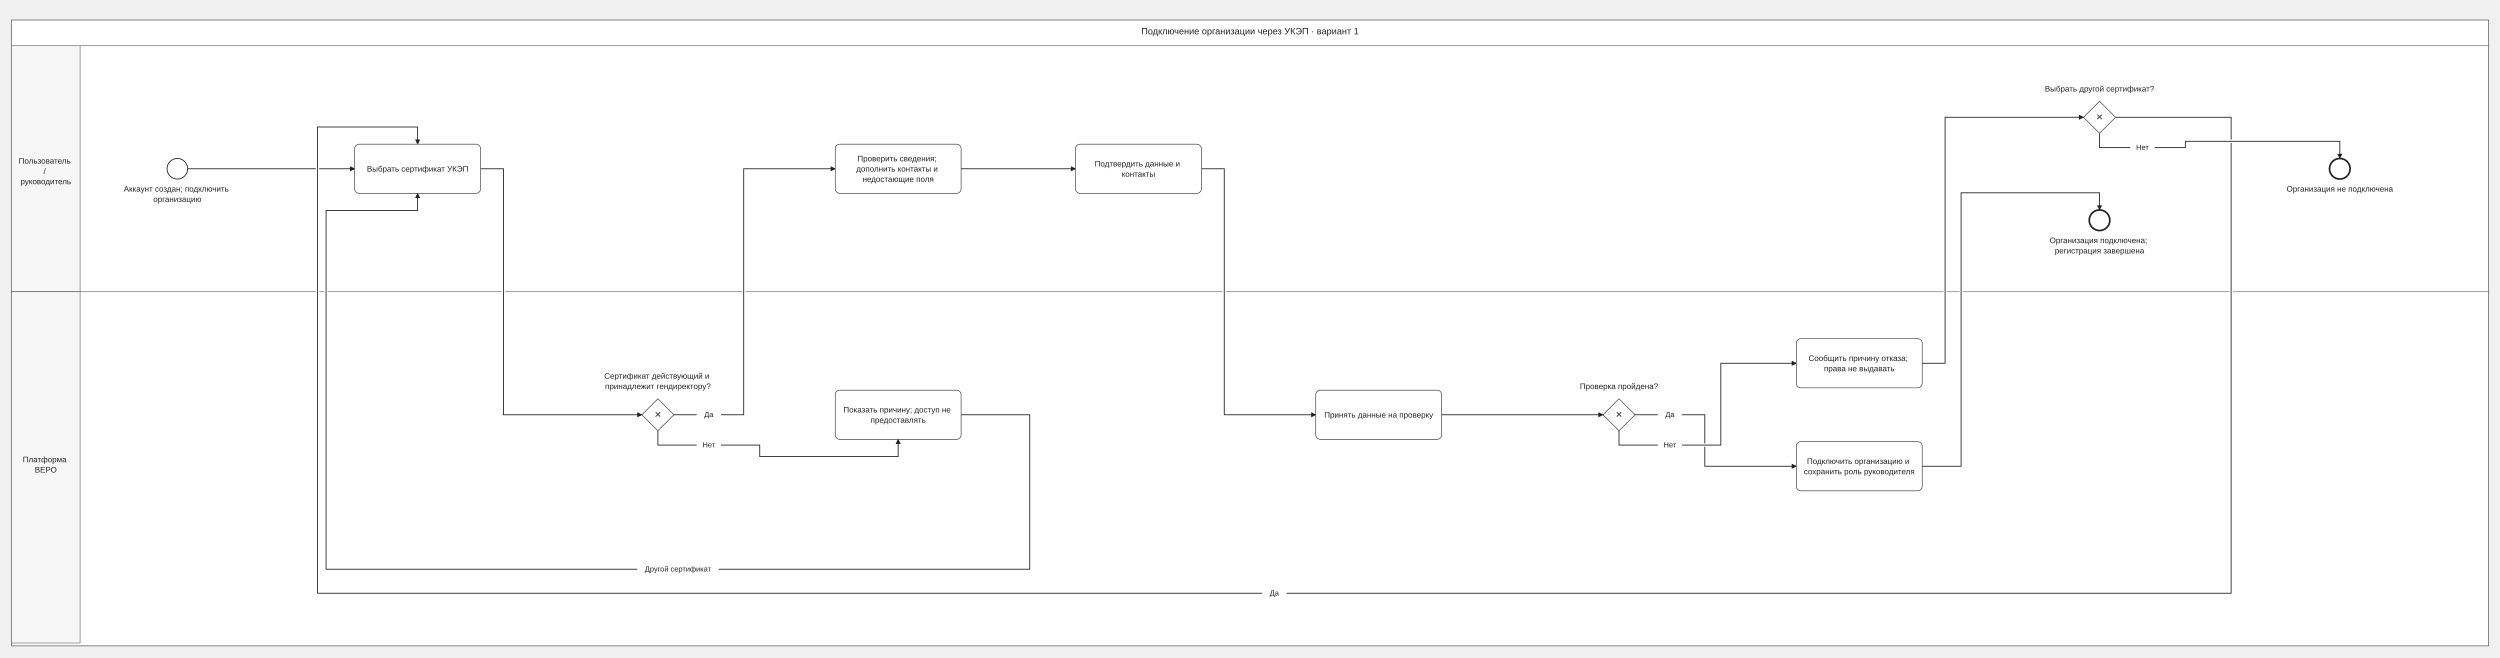
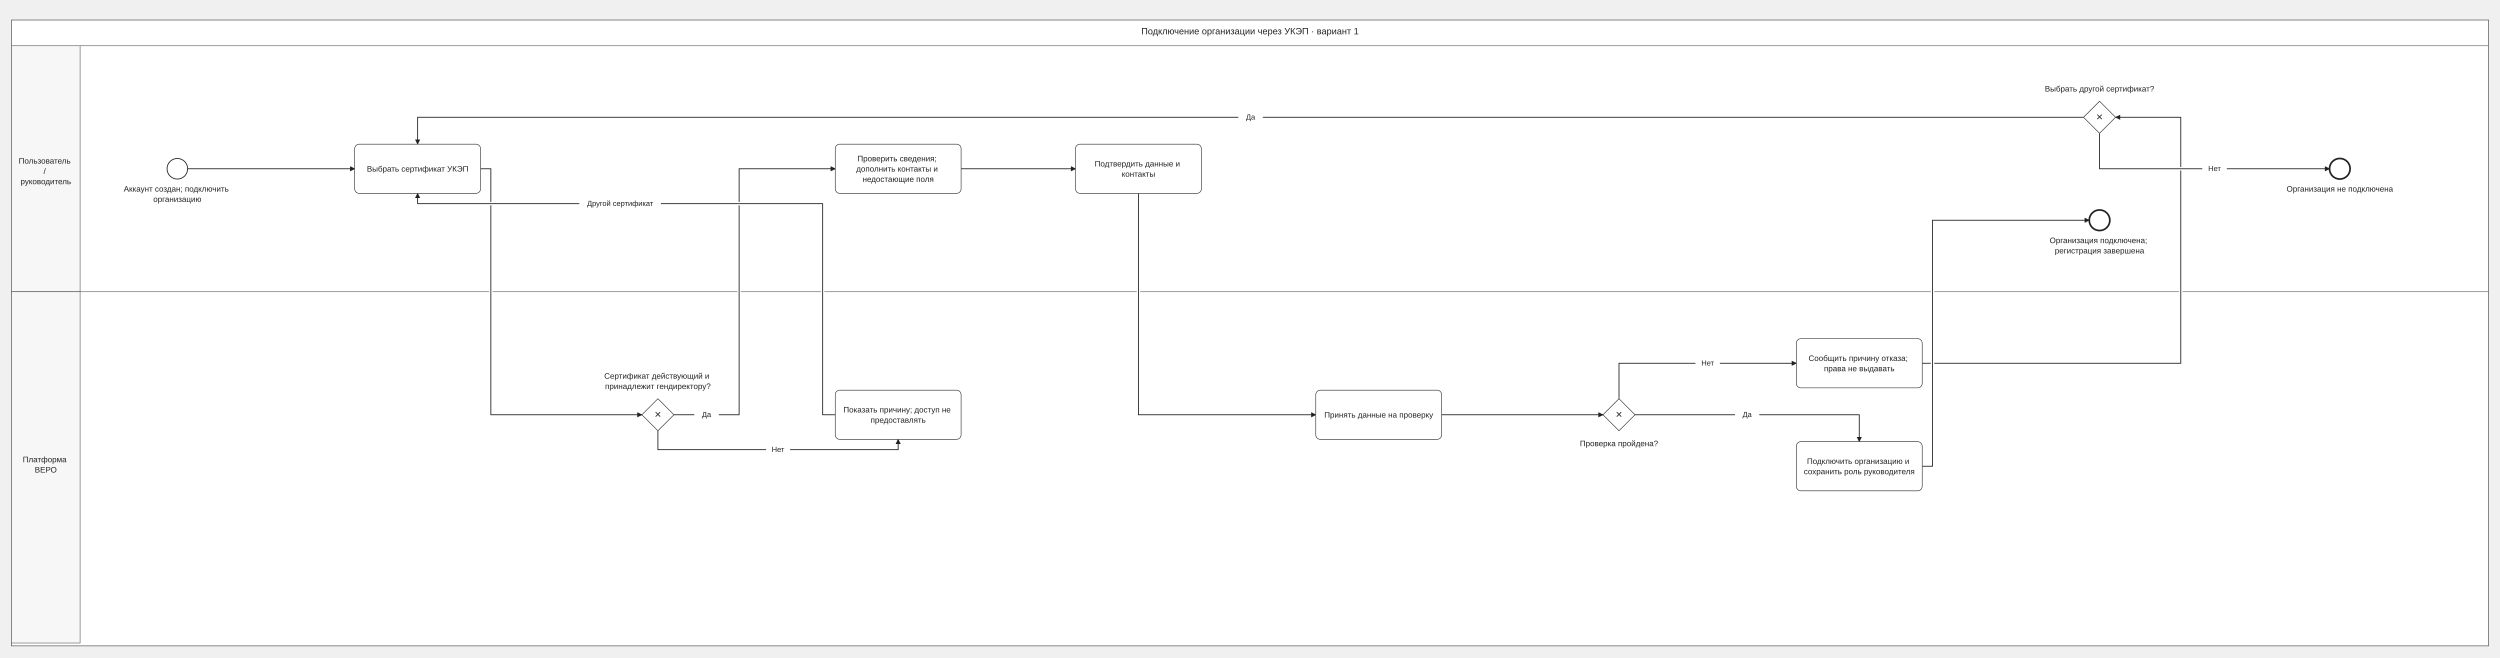
<svg xmlns="http://www.w3.org/2000/svg" viewBox="0 0 4370 1149" width="4370" height="1149" data-process="AUTH1_COMPANY_H" data-bpmn-layout="horizontal" role="img" aria-label="Подключение организации через УКЭП — горизонтальная BPMN">
  <defs>
    <marker id="AUTH1_COMPANY_H_arrow" viewBox="0 0 10 10" refX="9" refY="5" markerWidth="6" markerHeight="6" orient="auto">
      <path d="M0 0L10 5L0 10Z" fill="#222" />
    </marker>
    <mask id="AUTH1_COMPANY_H_mask">
      <rect width="4370" height="1149" fill="white" />
-       <rect x="1218.0" y="710.0" width="42" height="28" fill="black" />
-       <rect x="1218.0" y="763.0" width="42" height="28" fill="black" />
-       <rect x="1114.1" y="980" width="141.8" height="28" fill="black" />
-       <rect x="2898.0" y="710.0" width="42" height="28" fill="black" />
-       <rect x="2898.0" y="763.0" width="42" height="28" fill="black" />
-       <rect x="2206.5" y="1022" width="42" height="28" fill="black" />
-       <rect x="3724.0" y="243.0" width="42" height="28" fill="black" />
+       <rect x="1214.0" y="710.0" width="42" height="28" fill="black" />
+       <rect x="1339.0" y="771.0" width="42" height="28" fill="black" />
+       <rect x="1013.1" y="341.0" width="141.8" height="28" fill="black" />
+       <rect x="3033.0" y="710.0" width="42" height="28" fill="black" />
+       <rect x="2964.0" y="620.0" width="42" height="28" fill="black" />
+       <rect x="2165.0" y="190.0" width="42" height="28" fill="black" />
+       <rect x="3850.0" y="280.0" width="42" height="28" fill="black" />
      <rect x="190" y="318.0" width="240" height="48" fill="black" />
      <rect x="1030" y="647.0" width="240" height="43" fill="black" />
-       <rect x="2710" y="665.0" width="240" height="25" fill="black" />
+       <rect x="2710" y="765.0" width="240" height="25" fill="black" />
      <rect x="3550" y="145.0" width="240" height="25" fill="black" />
      <rect x="3970" y="318.0" width="240" height="30" fill="black" />
      <rect x="3550" y="408.0" width="240" height="48" fill="black" />
    </mask>
  </defs>
  <style>text{font-family:Arial,sans-serif;fill:#222}</style>
  <rect x="20" y="35" width="4330" height="1094" fill="white" stroke="#333" />
  <text x="2185.0" y="60" text-anchor="middle" font-size="16">
    <tspan x="2185.0" dy="0">Подключение организации через УКЭП · вариант 1</tspan>
  </text>
  <rect x="20" y="80" width="120" height="430" fill="#f7f7f7" stroke="#555" />
  <path d="M140 80H4350" stroke="#555" />
  <text x="80" y="286.0" text-anchor="middle" font-size="14">
    <tspan x="80" dy="0">Пользователь</tspan>
    <tspan x="80" dy="18">/</tspan>
    <tspan x="80" dy="18">руководитель</tspan>
  </text>
  <rect x="20" y="510" width="120" height="614" fill="#f7f7f7" stroke="#555" />
  <path d="M140 510H4350" stroke="#555" />
  <text x="80" y="808.0" text-anchor="middle" font-size="14">
    <tspan x="80" dy="0">Платформа</tspan>
    <tspan x="80" dy="18">ВЕРО</tspan>
  </text>
  <g fill="none" stroke="#222" stroke-width="1.5" mask="url(#AUTH1_COMPANY_H_mask)">
    <g data-flow="0">
-       <polyline points="328,295.0 460,295.0 460,295.0 620,295.0" stroke="white" stroke-width="6" />
-       <polyline points="328,295.0 460,295.0 460,295.0 620,295.0" marker-end="url(#AUTH1_COMPANY_H_arrow)" />
+       <polyline points="328,295.0 620,295.0" stroke="white" stroke-width="6" />
+       <polyline points="328,295.0 620,295.0" marker-end="url(#AUTH1_COMPANY_H_arrow)" />
    </g>
    <g data-flow="1">
-       <polyline points="840,295.0 880,295.0 880,725.0 1122,725.0" stroke="white" stroke-width="6" />
-       <polyline points="840,295.0 880,295.0 880,725.0 1122,725.0" marker-end="url(#AUTH1_COMPANY_H_arrow)" />
+       <polyline points="840,295.0 858,295.0 858,725.0 1122,725.0" stroke="white" stroke-width="6" />
+       <polyline points="840,295.0 858,295.0 858,725.0 1122,725.0" marker-end="url(#AUTH1_COMPANY_H_arrow)" />
    </g>
    <g data-flow="2">
-       <polyline points="1178,725.0 1300,725.0 1300,295.0 1460,295.0" stroke="white" stroke-width="6" />
-       <polyline points="1178,725.0 1300,725.0 1300,295.0 1460,295.0" marker-end="url(#AUTH1_COMPANY_H_arrow)" />
+       <polyline points="1178,725.0 1292,725.0 1292,295.0 1460,295.0" stroke="white" stroke-width="6" />
+       <polyline points="1178,725.0 1292,725.0 1292,295.0 1460,295.0" marker-end="url(#AUTH1_COMPANY_H_arrow)" />
    </g>
    <g data-flow="3">
-       <polyline points="1150,753.0 1150,778.0 1328,778.0 1328,798.0 1570,798.0 1570,768.0" stroke="white" stroke-width="6" />
-       <polyline points="1150,753.0 1150,778.0 1328,778.0 1328,798.0 1570,798.0 1570,768.0" marker-end="url(#AUTH1_COMPANY_H_arrow)" />
+       <polyline points="1150,753.0 1150,786.0 1570,786.0 1570,768.0" stroke="white" stroke-width="6" />
+       <polyline points="1150,753.0 1150,786.0 1570,786.0 1570,768.0" marker-end="url(#AUTH1_COMPANY_H_arrow)" />
    </g>
    <g data-flow="4">
-       <polyline points="1680,725.0 1800,725.0 1800,995 570,995 570,368.0 730,368.0 730,338.0" stroke="white" stroke-width="6" />
-       <polyline points="1680,725.0 1800,725.0 1800,995 570,995 570,368.0 730,368.0 730,338.0" marker-end="url(#AUTH1_COMPANY_H_arrow)" />
+       <polyline points="1460,725.0 1438,725.0 1438,356.0 730,356.0 730,338.0" stroke="white" stroke-width="6" />
+       <polyline points="1460,725.0 1438,725.0 1438,356.0 730,356.0 730,338.0" marker-end="url(#AUTH1_COMPANY_H_arrow)" />
    </g>
    <g data-flow="5">
-       <polyline points="1680,295.0 1720,295.0 1720,295.0 1880,295.0" stroke="white" stroke-width="6" />
-       <polyline points="1680,295.0 1720,295.0 1720,295.0 1880,295.0" marker-end="url(#AUTH1_COMPANY_H_arrow)" />
+       <polyline points="1680,295.0 1880,295.0" stroke="white" stroke-width="6" />
+       <polyline points="1680,295.0 1880,295.0" marker-end="url(#AUTH1_COMPANY_H_arrow)" />
    </g>
    <g data-flow="6">
-       <polyline points="2100,295.0 2140,295.0 2140,725.0 2300,725.0" stroke="white" stroke-width="6" />
-       <polyline points="2100,295.0 2140,295.0 2140,725.0 2300,725.0" marker-end="url(#AUTH1_COMPANY_H_arrow)" />
+       <polyline points="1990,338.0 1990,725.0 2300,725.0" stroke="white" stroke-width="6" />
+       <polyline points="1990,338.0 1990,725.0 2300,725.0" marker-end="url(#AUTH1_COMPANY_H_arrow)" />
    </g>
    <g data-flow="7">
-       <polyline points="2520,725.0 2560,725.0 2560,725.0 2802,725.0" stroke="white" stroke-width="6" />
-       <polyline points="2520,725.0 2560,725.0 2560,725.0 2802,725.0" marker-end="url(#AUTH1_COMPANY_H_arrow)" />
+       <polyline points="2520,725.0 2802,725.0" stroke="white" stroke-width="6" />
+       <polyline points="2520,725.0 2802,725.0" marker-end="url(#AUTH1_COMPANY_H_arrow)" />
    </g>
    <g data-flow="8">
-       <polyline points="2858,725.0 2980,725.0 2980,815.0 3140,815.0" stroke="white" stroke-width="6" />
-       <polyline points="2858,725.0 2980,725.0 2980,815.0 3140,815.0" marker-end="url(#AUTH1_COMPANY_H_arrow)" />
+       <polyline points="2858,725.0 3250,725.0 3250,772.0" stroke="white" stroke-width="6" />
+       <polyline points="2858,725.0 3250,725.0 3250,772.0" marker-end="url(#AUTH1_COMPANY_H_arrow)" />
    </g>
    <g data-flow="9">
-       <polyline points="2830,753.0 2830,778.0 3008,778.0 3008,635.0 3140,635.0" stroke="white" stroke-width="6" />
-       <polyline points="2830,753.0 2830,778.0 3008,778.0 3008,635.0 3140,635.0" marker-end="url(#AUTH1_COMPANY_H_arrow)" />
+       <polyline points="2830,697.0 2830,635.0 3140,635.0" stroke="white" stroke-width="6" />
+       <polyline points="2830,697.0 2830,635.0 3140,635.0" marker-end="url(#AUTH1_COMPANY_H_arrow)" />
    </g>
    <g data-flow="10">
-       <polyline points="3360,635.0 3400,635.0 3400,205.0 3642,205.0" stroke="white" stroke-width="6" />
-       <polyline points="3360,635.0 3400,635.0 3400,205.0 3642,205.0" marker-end="url(#AUTH1_COMPANY_H_arrow)" />
+       <polyline points="3360,635.0 3812,635.0 3812,205.0 3698,205.0" stroke="white" stroke-width="6" />
+       <polyline points="3360,635.0 3812,635.0 3812,205.0 3698,205.0" marker-end="url(#AUTH1_COMPANY_H_arrow)" />
    </g>
    <g data-flow="11">
-       <polyline points="3698,205.0 3900,205.0 3900,1037 555,1037 555,222.0 730,222.0 730,252.0" stroke="white" stroke-width="6" />
-       <polyline points="3698,205.0 3900,205.0 3900,1037 555,1037 555,222.0 730,222.0 730,252.0" marker-end="url(#AUTH1_COMPANY_H_arrow)" />
+       <polyline points="3642,205.0 730,205.0 730,252.0" stroke="white" stroke-width="6" />
+       <polyline points="3642,205.0 730,205.0 730,252.0" marker-end="url(#AUTH1_COMPANY_H_arrow)" />
    </g>
    <g data-flow="12">
-       <polyline points="3670,233.0 3670,258.0 3820,258.0 3820,247.0 4090,247.0 4090,277.0" stroke="white" stroke-width="6" />
-       <polyline points="3670,233.0 3670,258.0 3820,258.0 3820,247.0 4090,247.0 4090,277.0" marker-end="url(#AUTH1_COMPANY_H_arrow)" />
+       <polyline points="3670,233.0 3670,295.0 4072,295.0" stroke="white" stroke-width="6" />
+       <polyline points="3670,233.0 3670,295.0 4072,295.0" marker-end="url(#AUTH1_COMPANY_H_arrow)" />
    </g>
    <g data-flow="13">
-       <polyline points="3360,815.0 3428,815.0 3428,337.0 3670,337.0 3670,367.0" stroke="white" stroke-width="6" />
-       <polyline points="3360,815.0 3428,815.0 3428,337.0 3670,337.0 3670,367.0" marker-end="url(#AUTH1_COMPANY_H_arrow)" />
+       <polyline points="3360,815.0 3378,815.0 3378,385.0 3652,385.0" stroke="white" stroke-width="6" />
+       <polyline points="3360,815.0 3378,815.0 3378,385.0 3652,385.0" marker-end="url(#AUTH1_COMPANY_H_arrow)" />
    </g>
  </g>
  <g data-node="start">
    <circle cx="310" cy="295.0" r="18" fill="white" stroke="#222" stroke-width="1.5" />
    <text x="310" y="335.0" text-anchor="middle" font-size="14">
      <tspan x="310" dy="0">Аккаунт создан; подключить</tspan>
      <tspan x="310" dy="18">организацию</tspan>
    </text>
  </g>
  <g data-node="select">
    <rect x="620" y="252.0" width="220" height="86" rx="8" fill="white" stroke="#222" />
    <text x="730" y="300.0" text-anchor="middle" font-size="14">
      <tspan x="730" dy="0">Выбрать сертификат УКЭП</tspan>
    </text>
  </g>
  <g data-node="certificate">
    <rect x="1030" y="647.0" width="240" height="43" fill="white" />
    <text x="1150" y="662.0" text-anchor="middle" font-size="14">
      <tspan x="1150" dy="0">Сертификат действующий и</tspan>
      <tspan x="1150" dy="18">принадлежит гендиректору?</tspan>
    </text>
    <path d="M1150,697.0L1178,725.0L1150,753.0L1122,725.0Z" fill="white" stroke="#222" />
    <text x="1150" y="731.0" text-anchor="middle" font-size="20">
      <tspan x="1150" dy="0">×</tspan>
    </text>
  </g>
  <g data-node="invalid">
    <rect x="1460" y="682.0" width="220" height="86" rx="8" fill="white" stroke="#222" />
    <text x="1570" y="721.0" text-anchor="middle" font-size="14">
      <tspan x="1570" dy="0">Показать причину; доступ не</tspan>
      <tspan x="1570" dy="18">предоставлять</tspan>
    </text>
  </g>
  <g data-node="review">
    <rect x="1460" y="252.0" width="220" height="86" rx="8" fill="white" stroke="#222" />
    <text x="1570" y="282.0" text-anchor="middle" font-size="14">
      <tspan x="1570" dy="0">Проверить сведения;</tspan>
      <tspan x="1570" dy="18">дополнить контакты и</tspan>
      <tspan x="1570" dy="18">недостающие поля</tspan>
    </text>
  </g>
  <g data-node="confirm">
    <rect x="1880" y="252.0" width="220" height="86" rx="8" fill="white" stroke="#222" />
    <text x="1990" y="291.0" text-anchor="middle" font-size="14">
      <tspan x="1990" dy="0">Подтвердить данные и</tspan>
      <tspan x="1990" dy="18">контакты</tspan>
    </text>
  </g>
  <g data-node="send">
    <rect x="2300" y="682.0" width="220" height="86" rx="8" fill="white" stroke="#222" />
    <text x="2410" y="730.0" text-anchor="middle" font-size="14">
      <tspan x="2410" dy="0">Принять данные на проверку</tspan>
    </text>
  </g>
  <g data-node="decision">
-     <rect x="2710" y="665.0" width="240" height="25" fill="white" />
-     <text x="2830" y="680.0" text-anchor="middle" font-size="14">
+     <rect x="2710" y="765.0" width="240" height="25" fill="white" />
+     <text x="2830" y="780.0" text-anchor="middle" font-size="14">
      <tspan x="2830" dy="0">Проверка пройдена?</tspan>
    </text>
    <path d="M2830,697.0L2858,725.0L2830,753.0L2802,725.0Z" fill="white" stroke="#222" />
    <text x="2830" y="731.0" text-anchor="middle" font-size="20">
      <tspan x="2830" dy="0">×</tspan>
    </text>
  </g>
  <g data-node="reject">
    <rect x="3140" y="592.0" width="220" height="86" rx="8" fill="white" stroke="#222" />
    <text x="3250" y="631.0" text-anchor="middle" font-size="14">
      <tspan x="3250" dy="0">Сообщить причину отказа;</tspan>
      <tspan x="3250" dy="18">права не выдавать</tspan>
    </text>
  </g>
  <g data-node="again">
    <rect x="3550" y="145.0" width="240" height="25" fill="white" />
    <text x="3670" y="160.0" text-anchor="middle" font-size="14">
      <tspan x="3670" dy="0">Выбрать другой сертификат?</tspan>
    </text>
    <path d="M3670,177.0L3698,205.0L3670,233.0L3642,205.0Z" fill="white" stroke="#222" />
    <text x="3670" y="211.0" text-anchor="middle" font-size="20">
      <tspan x="3670" dy="0">×</tspan>
    </text>
  </g>
  <g data-node="no_access">
    <circle cx="4090" cy="295.0" r="18" fill="white" stroke="#222" stroke-width="3" />
    <text x="4090" y="335.0" text-anchor="middle" font-size="14">
      <tspan x="4090" dy="0">Организация не подключена</tspan>
    </text>
  </g>
  <g data-node="approve">
    <rect x="3140" y="772.0" width="220" height="86" rx="8" fill="white" stroke="#222" />
    <text x="3250" y="811.0" text-anchor="middle" font-size="14">
      <tspan x="3250" dy="0">Подключить организацию и</tspan>
      <tspan x="3250" dy="18">сохранить роль руководителя</tspan>
    </text>
  </g>
  <g data-node="done">
    <circle cx="3670" cy="385.0" r="18" fill="white" stroke="#222" stroke-width="3" />
    <text x="3670" y="425.0" text-anchor="middle" font-size="14">
      <tspan x="3670" dy="0">Организация подключена;</tspan>
      <tspan x="3670" dy="18">регистрация завершена</tspan>
    </text>
  </g>
  <g data-edge-label="2">
-     <rect x="1218.0" y="710.0" width="42" height="28" fill="white" />
-     <text x="1239.0" y="729.0" text-anchor="middle" font-size="13">
-       <tspan x="1239.0" dy="0">Да</tspan>
+     <rect x="1214.0" y="710.0" width="42" height="28" fill="white" />
+     <text x="1235.0" y="729.0" text-anchor="middle" font-size="13">
+       <tspan x="1235.0" dy="0">Да</tspan>
    </text>
  </g>
  <g data-edge-label="3">
-     <rect x="1218.0" y="763.0" width="42" height="28" fill="white" />
-     <text x="1239.0" y="782.0" text-anchor="middle" font-size="13">
-       <tspan x="1239.0" dy="0">Нет</tspan>
+     <rect x="1339.0" y="771.0" width="42" height="28" fill="white" />
+     <text x="1360.0" y="790.0" text-anchor="middle" font-size="13">
+       <tspan x="1360.0" dy="0">Нет</tspan>
    </text>
  </g>
  <g data-edge-label="4">
-     <rect x="1114.1" y="980" width="141.8" height="28" fill="white" />
-     <text x="1185.0" y="999" text-anchor="middle" font-size="13">
-       <tspan x="1185.0" dy="0">Другой сертификат</tspan>
+     <rect x="1013.1" y="341.0" width="141.8" height="28" fill="white" />
+     <text x="1084.0" y="360.0" text-anchor="middle" font-size="13">
+       <tspan x="1084.0" dy="0">Другой сертификат</tspan>
    </text>
  </g>
  <g data-edge-label="8">
-     <rect x="2898.0" y="710.0" width="42" height="28" fill="white" />
-     <text x="2919.0" y="729.0" text-anchor="middle" font-size="13">
-       <tspan x="2919.0" dy="0">Да</tspan>
+     <rect x="3033.0" y="710.0" width="42" height="28" fill="white" />
+     <text x="3054.0" y="729.0" text-anchor="middle" font-size="13">
+       <tspan x="3054.0" dy="0">Да</tspan>
    </text>
  </g>
  <g data-edge-label="9">
-     <rect x="2898.0" y="763.0" width="42" height="28" fill="white" />
-     <text x="2919.0" y="782.0" text-anchor="middle" font-size="13">
-       <tspan x="2919.0" dy="0">Нет</tspan>
+     <rect x="2964.0" y="620.0" width="42" height="28" fill="white" />
+     <text x="2985.0" y="639.0" text-anchor="middle" font-size="13">
+       <tspan x="2985.0" dy="0">Нет</tspan>
    </text>
  </g>
  <g data-edge-label="11">
-     <rect x="2206.5" y="1022" width="42" height="28" fill="white" />
-     <text x="2227.5" y="1041" text-anchor="middle" font-size="13">
-       <tspan x="2227.5" dy="0">Да</tspan>
+     <rect x="2165.0" y="190.0" width="42" height="28" fill="white" />
+     <text x="2186.0" y="209.0" text-anchor="middle" font-size="13">
+       <tspan x="2186.0" dy="0">Да</tspan>
    </text>
  </g>
  <g data-edge-label="12">
-     <rect x="3724.0" y="243.0" width="42" height="28" fill="white" />
-     <text x="3745.0" y="262.0" text-anchor="middle" font-size="13">
-       <tspan x="3745.0" dy="0">Нет</tspan>
+     <rect x="3850.0" y="280.0" width="42" height="28" fill="white" />
+     <text x="3871.0" y="299.0" text-anchor="middle" font-size="13">
+       <tspan x="3871.0" dy="0">Нет</tspan>
    </text>
  </g>
</svg>
